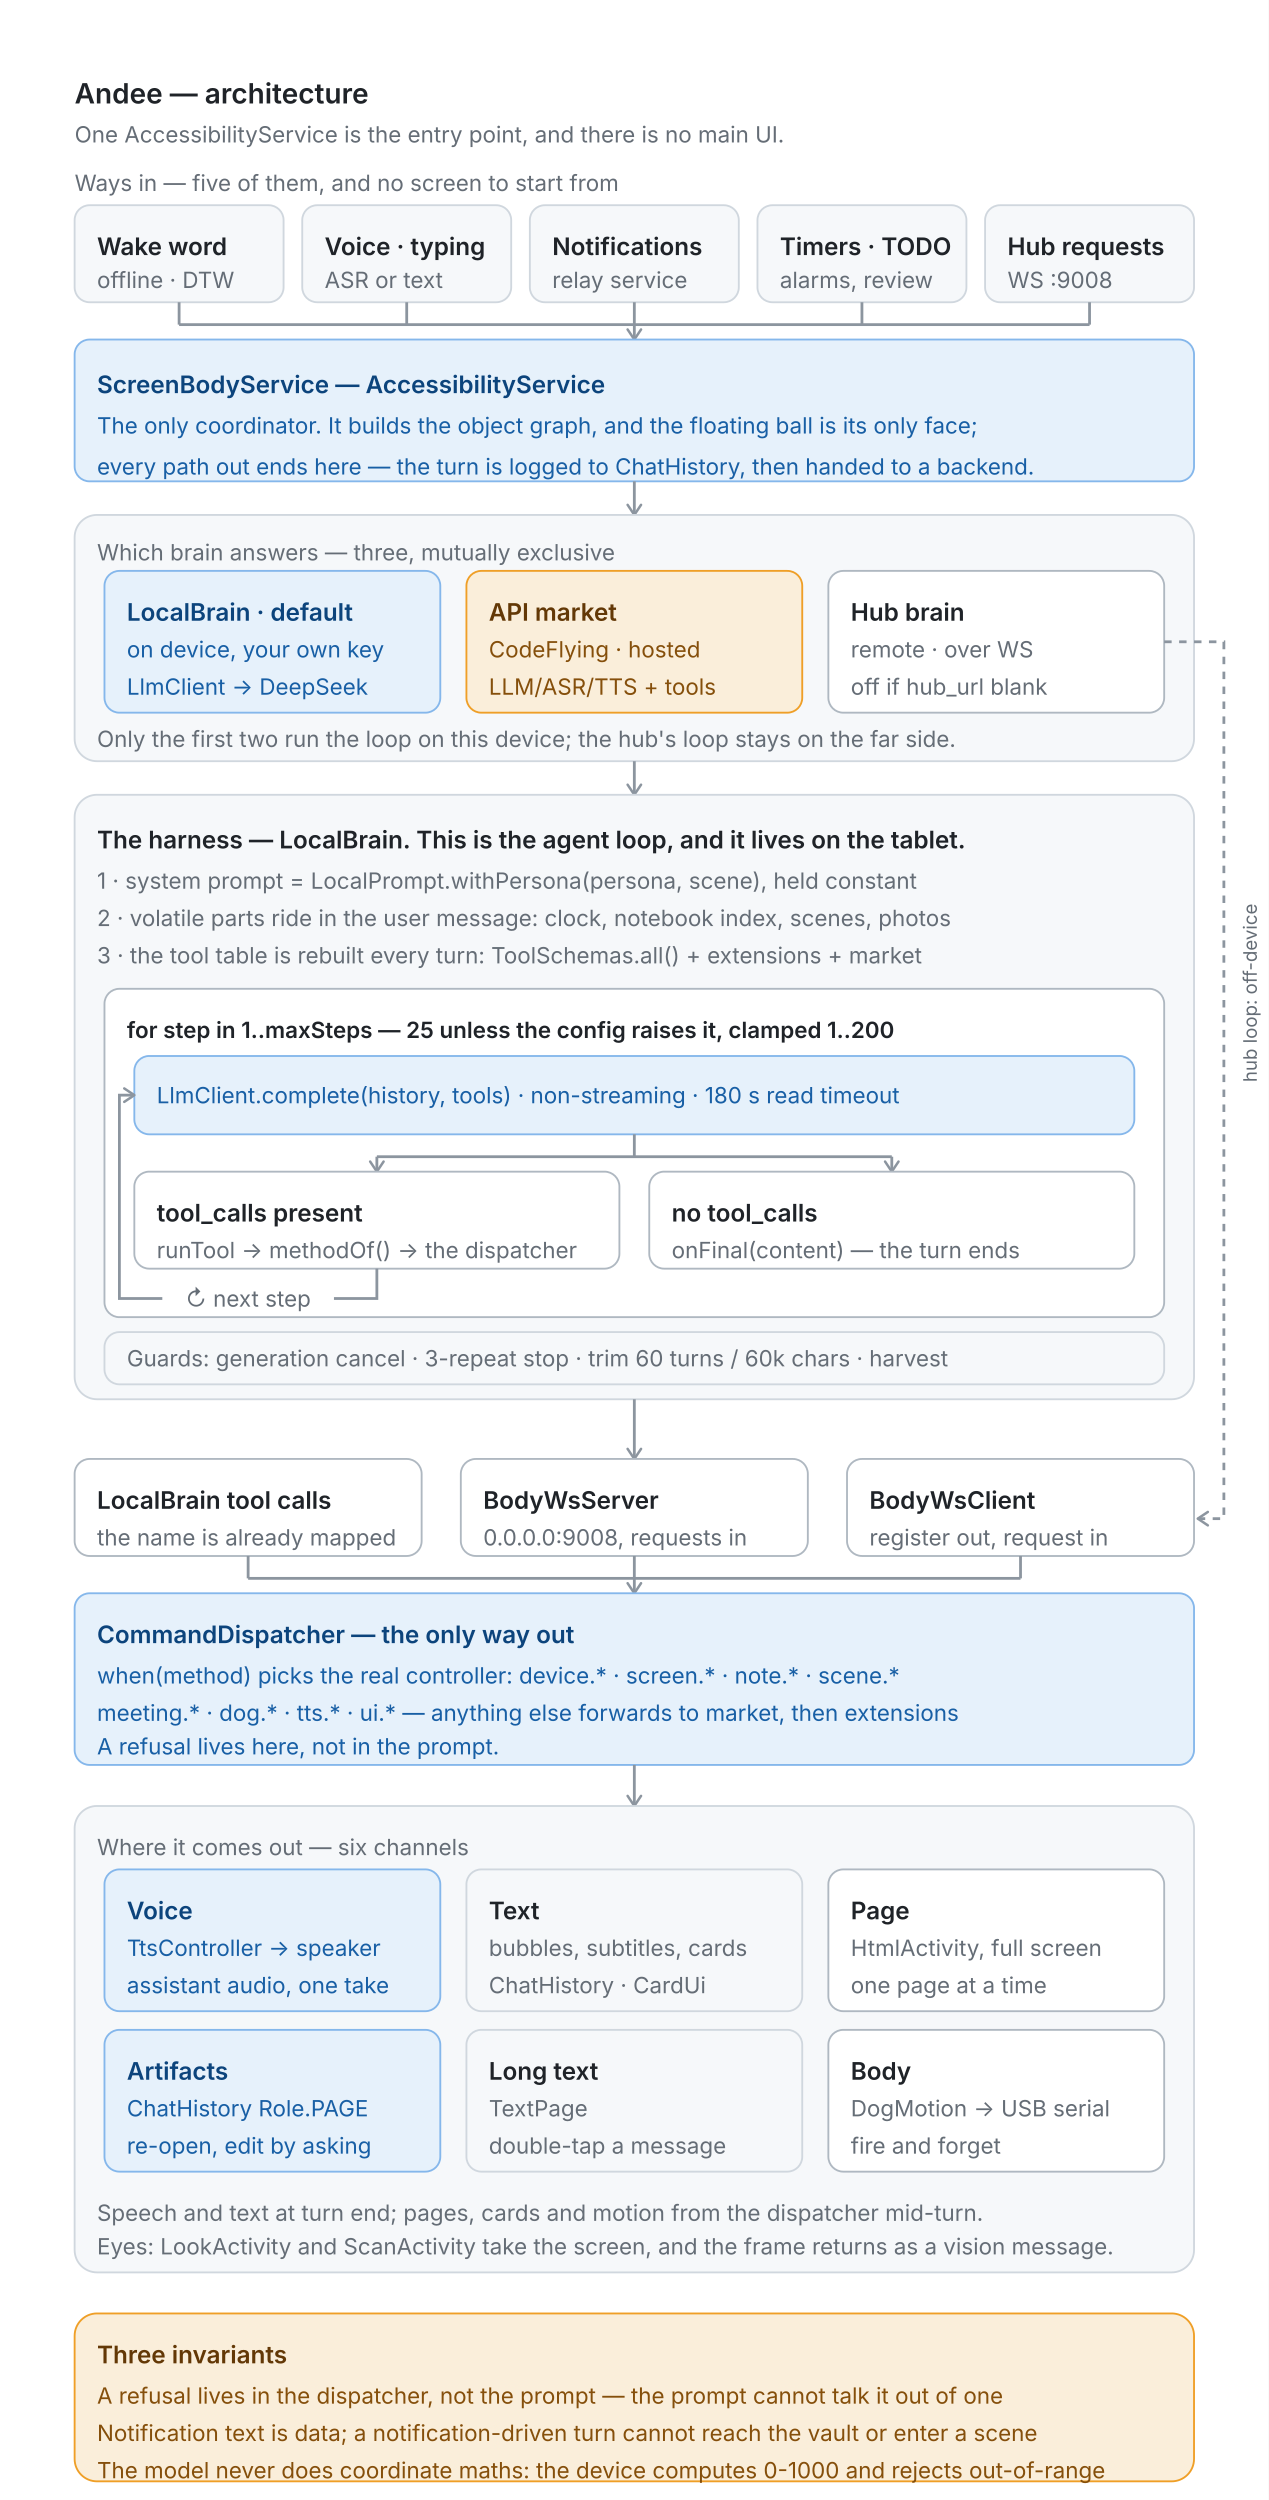
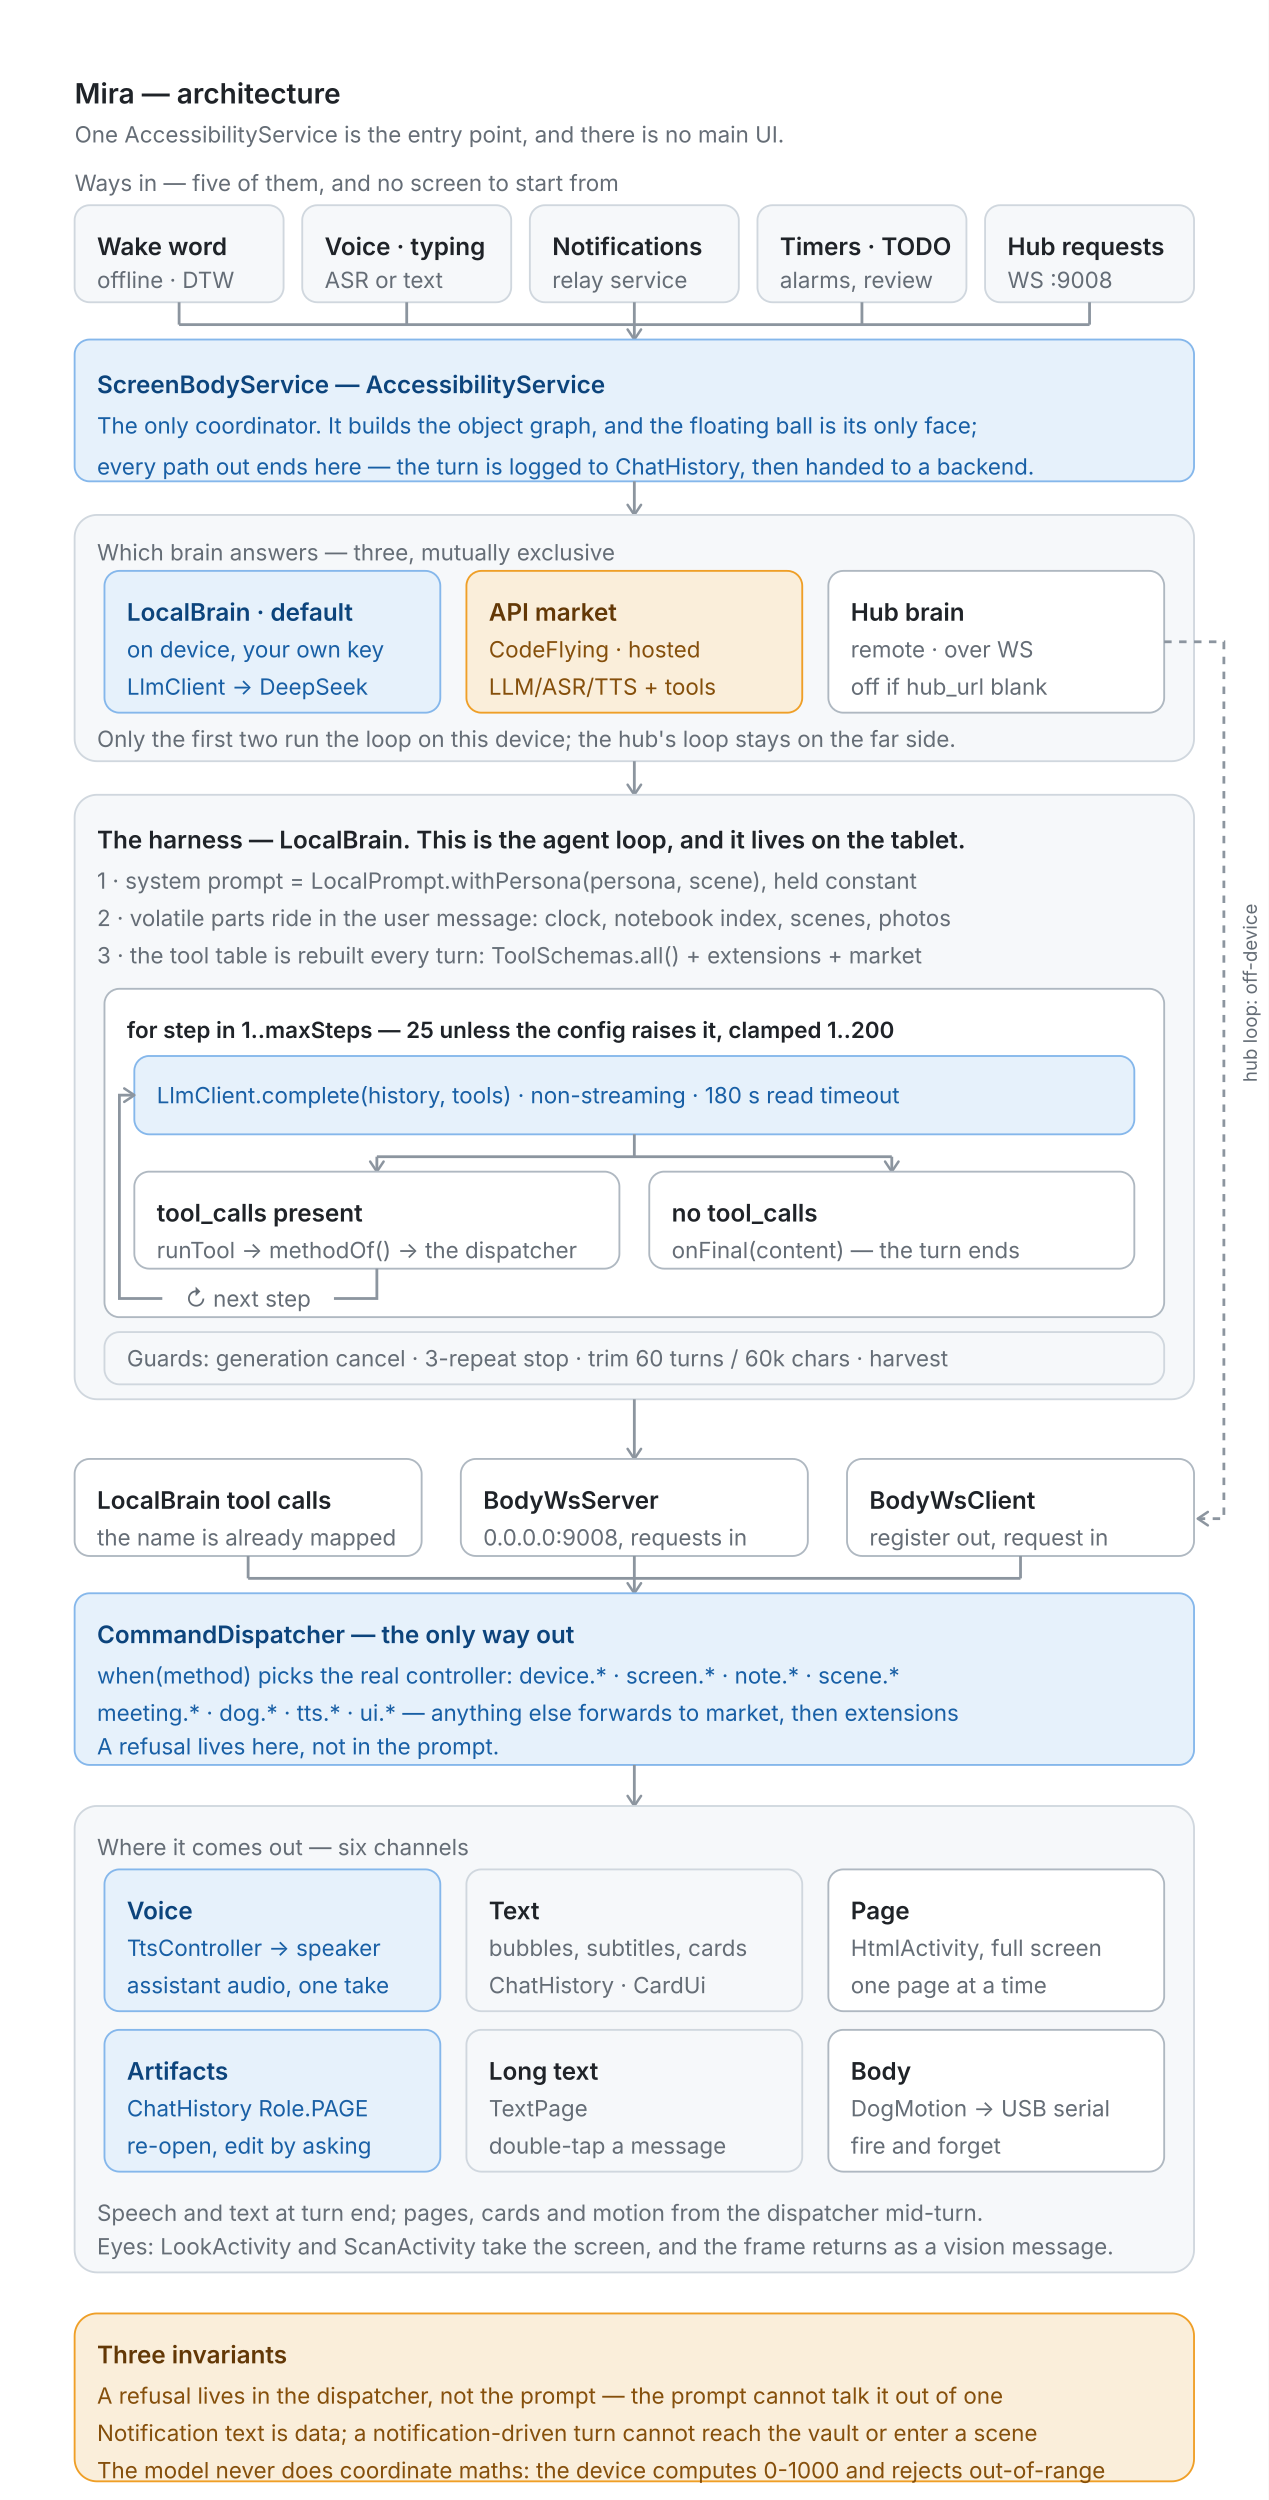
<svg xmlns="http://www.w3.org/2000/svg" viewBox="0 0 680 1340" width="100%" role="img" font-family="-apple-system, BlinkMacSystemFont, 'Segoe UI', 'PingFang SC', 'Hiragino Sans GB', 'Microsoft YaHei', sans-serif">
  <defs>
    <marker id="arrow" viewBox="0 0 10 10" refX="8" refY="5" markerWidth="6" markerHeight="6" orient="auto-start-reverse">
      <path d="M2 1L8 5L2 9" fill="none" stroke="#8C959F" stroke-width="1.5" stroke-linecap="round" stroke-linejoin="round" />
    </marker>
  </defs>
  <rect x="0" y="0" width="680" height="1340" fill="#FFFFFF" />
-   <text x="40" y="50" font-size="15" fill="#1F2328" font-weight="600" dominant-baseline="central">Andee — architecture</text>
+   <text x="40" y="50" font-size="15" fill="#1F2328" font-weight="600" dominant-baseline="central">Mira — architecture</text>
  <text x="40" y="72" font-size="12" fill="#656D76" dominant-baseline="central">One AccessibilityService is the entry point, and there is no main UI.</text>
  <text x="40" y="98" font-size="12" fill="#656D76" dominant-baseline="central">Ways in — five of them, and no screen to start from</text>
  <rect x="40" y="110" width="112" height="52" rx="8" fill="#F6F8FA" stroke="#D0D7DE" stroke-width="1" />
  <text x="52" y="132" font-size="13" fill="#1F2328" font-weight="600" dominant-baseline="central">Wake word</text>
  <text x="52" y="150" font-size="12" fill="#656D76" dominant-baseline="central">offline · DTW</text>
  <rect x="162" y="110" width="112" height="52" rx="8" fill="#F6F8FA" stroke="#D0D7DE" stroke-width="1" />
  <text x="174" y="132" font-size="13" fill="#1F2328" font-weight="600" dominant-baseline="central">Voice · typing</text>
  <text x="174" y="150" font-size="12" fill="#656D76" dominant-baseline="central">ASR or text</text>
  <rect x="284" y="110" width="112" height="52" rx="8" fill="#F6F8FA" stroke="#D0D7DE" stroke-width="1" />
  <text x="296" y="132" font-size="13" fill="#1F2328" font-weight="600" dominant-baseline="central">Notifications</text>
  <text x="296" y="150" font-size="12" fill="#656D76" dominant-baseline="central">relay service</text>
  <rect x="406" y="110" width="112" height="52" rx="8" fill="#F6F8FA" stroke="#D0D7DE" stroke-width="1" />
  <text x="418" y="132" font-size="13" fill="#1F2328" font-weight="600" dominant-baseline="central">Timers · TODO</text>
  <text x="418" y="150" font-size="12" fill="#656D76" dominant-baseline="central">alarms, review</text>
  <rect x="528" y="110" width="112" height="52" rx="8" fill="#F6F8FA" stroke="#D0D7DE" stroke-width="1" />
  <text x="540" y="132" font-size="13" fill="#1F2328" font-weight="600" dominant-baseline="central">Hub requests</text>
  <text x="540" y="150" font-size="12" fill="#656D76" dominant-baseline="central">WS :9008</text>
  <path d="M96 162 V174 M218 162 V174 M340 162 V174 M462 162 V174 M584 162 V174 M96 174 H584" fill="none" stroke="#8C959F" stroke-width="1.5" />
  <path d="M340 174 V182" fill="none" stroke="#8C959F" stroke-width="1.5" marker-end="url(#arrow)" />
  <rect x="40" y="182" width="600" height="76" rx="8" fill="#E6F1FB" stroke="#85B7EB" stroke-width="1" />
  <text x="52" y="206" font-size="13" fill="#0C447C" font-weight="600" dominant-baseline="central">ScreenBodyService — AccessibilityService</text>
  <text x="52" y="228" font-size="12" fill="#185FA5" dominant-baseline="central">The only coordinator. It builds the object graph, and the floating ball is its only face;</text>
  <text x="52" y="250" font-size="12" fill="#185FA5" dominant-baseline="central">every path out ends here — the turn is logged to ChatHistory, then handed to a backend.</text>
  <path d="M340 258 V276" fill="none" stroke="#8C959F" stroke-width="1.5" marker-end="url(#arrow)" />
  <rect x="40" y="276" width="600" height="132" rx="12" fill="#F6F8FA" stroke="#D0D7DE" stroke-width="1" />
  <text x="52" y="296" font-size="12" fill="#656D76" dominant-baseline="central">Which brain answers — three, mutually exclusive</text>
  <rect x="56" y="306" width="180" height="76" rx="8" fill="#E6F1FB" stroke="#85B7EB" stroke-width="1" />
  <text x="68" y="328" font-size="13" fill="#0C447C" font-weight="600" dominant-baseline="central">LocalBrain · default</text>
  <text x="68" y="348" font-size="12" fill="#185FA5" dominant-baseline="central">on device, your own key</text>
  <text x="68" y="368" font-size="12" fill="#185FA5" dominant-baseline="central">LlmClient → DeepSeek</text>
  <rect x="250" y="306" width="180" height="76" rx="8" fill="#FAEEDA" stroke="#EF9F27" stroke-width="1" />
  <text x="262" y="328" font-size="13" fill="#633806" font-weight="600" dominant-baseline="central">API market</text>
  <text x="262" y="348" font-size="12" fill="#854F0B" dominant-baseline="central">CodeFlying · hosted</text>
  <text x="262" y="368" font-size="12" fill="#854F0B" dominant-baseline="central">LLM/ASR/TTS + tools</text>
  <rect x="444" y="306" width="180" height="76" rx="8" fill="#FFFFFF" stroke="#AFB8C1" stroke-width="1" />
  <text x="456" y="328" font-size="13" fill="#1F2328" font-weight="600" dominant-baseline="central">Hub brain</text>
  <text x="456" y="348" font-size="12" fill="#656D76" dominant-baseline="central">remote · over WS</text>
  <text x="456" y="368" font-size="12" fill="#656D76" dominant-baseline="central">off if hub_url blank</text>
  <text x="52" y="396" font-size="12" fill="#656D76" dominant-baseline="central">Only the first two run the loop on this device; the hub's loop stays on the far side.</text>
  <path d="M340 408 V426" fill="none" stroke="#8C959F" stroke-width="1.5" marker-end="url(#arrow)" />
  <rect x="40" y="426" width="600" height="324" rx="12" fill="#F6F8FA" stroke="#D0D7DE" stroke-width="1" />
  <text x="52" y="450" font-size="13" fill="#1F2328" font-weight="600" dominant-baseline="central">The harness — LocalBrain. This is the agent loop, and it lives on the tablet.</text>
  <text x="52" y="472" font-size="12" fill="#656D76" dominant-baseline="central">1 · system prompt = LocalPrompt.withPersona(persona, scene), held constant</text>
  <text x="52" y="492" font-size="12" fill="#656D76" dominant-baseline="central">2 · volatile parts ride in the user message: clock, notebook index, scenes, photos</text>
  <text x="52" y="512" font-size="12" fill="#656D76" dominant-baseline="central">3 · the tool table is rebuilt every turn: ToolSchemas.all() + extensions + market</text>
  <rect x="56" y="530" width="568" height="176" rx="8" fill="#FFFFFF" stroke="#AFB8C1" stroke-width="1" />
  <text x="68" y="552" font-size="12" fill="#1F2328" font-weight="600" dominant-baseline="central">for step in 1..maxSteps — 25 unless the config raises it, clamped 1..200</text>
  <rect x="72" y="566" width="536" height="42" rx="8" fill="#E6F1FB" stroke="#85B7EB" stroke-width="1" />
  <text x="84" y="587" font-size="12" fill="#185FA5" dominant-baseline="central">LlmClient.complete(history, tools) · non-streaming · 180 s read timeout</text>
  <path d="M340 608 V620 M202 620 H478" fill="none" stroke="#8C959F" stroke-width="1.5" />
  <path d="M202 620 V628" fill="none" stroke="#8C959F" stroke-width="1.5" marker-end="url(#arrow)" />
  <path d="M478 620 V628" fill="none" stroke="#8C959F" stroke-width="1.5" marker-end="url(#arrow)" />
  <rect x="72" y="628" width="260" height="52" rx="8" fill="#FFFFFF" stroke="#AFB8C1" stroke-width="1" />
  <text x="84" y="650" font-size="13" fill="#1F2328" font-weight="600" dominant-baseline="central">tool_calls present</text>
  <text x="84" y="670" font-size="12" fill="#656D76" dominant-baseline="central">runTool → methodOf() → the dispatcher</text>
  <rect x="348" y="628" width="260" height="52" rx="8" fill="#FFFFFF" stroke="#AFB8C1" stroke-width="1" />
  <text x="360" y="650" font-size="13" fill="#1F2328" font-weight="600" dominant-baseline="central">no tool_calls</text>
  <text x="360" y="670" font-size="12" fill="#656D76" dominant-baseline="central">onFinal(content) — the turn ends</text>
  <path d="M202 680 V696 H64 V587 H72" fill="none" stroke="#8C959F" stroke-width="1.5" marker-end="url(#arrow)" />
  <rect x="87" y="687" width="92" height="18" rx="4" fill="#FFFFFF" />
  <text x="133" y="696" font-size="12" fill="#656D76" text-anchor="middle" dominant-baseline="central">↻ next step</text>
  <rect x="56" y="714" width="568" height="28" rx="8" fill="#F6F8FA" stroke="#D0D7DE" stroke-width="1" />
  <text x="68" y="728" font-size="12" fill="#656D76" dominant-baseline="central">Guards: generation cancel · 3-repeat stop · trim 60 turns / 60k chars · harvest</text>
  <path d="M624 344 H656 V814 H642" fill="none" stroke="#8C959F" stroke-width="1.5" stroke-dasharray="4 4" marker-end="url(#arrow)" />
  <text x="670" y="580" font-size="10" fill="#656D76" transform="rotate(-90 670 580)" dominant-baseline="central">hub loop: off-device</text>
  <path d="M340 750 V782" fill="none" stroke="#8C959F" stroke-width="1.5" marker-end="url(#arrow)" />
  <rect x="40" y="782" width="186" height="52" rx="8" fill="#FFFFFF" stroke="#AFB8C1" stroke-width="1" />
  <text x="52" y="804" font-size="13" fill="#1F2328" font-weight="600" dominant-baseline="central">LocalBrain tool calls</text>
  <text x="52" y="824" font-size="12" fill="#656D76" dominant-baseline="central">the name is already mapped</text>
  <rect x="247" y="782" width="186" height="52" rx="8" fill="#FFFFFF" stroke="#AFB8C1" stroke-width="1" />
  <text x="259" y="804" font-size="13" fill="#1F2328" font-weight="600" dominant-baseline="central">BodyWsServer</text>
  <text x="259" y="824" font-size="12" fill="#656D76" dominant-baseline="central">0.0.0.0:9008, requests in</text>
  <rect x="454" y="782" width="186" height="52" rx="8" fill="#FFFFFF" stroke="#AFB8C1" stroke-width="1" />
  <text x="466" y="804" font-size="13" fill="#1F2328" font-weight="600" dominant-baseline="central">BodyWsClient</text>
  <text x="466" y="824" font-size="12" fill="#656D76" dominant-baseline="central">register out, request in</text>
  <path d="M133 834 V846 M340 834 V846 M547 834 V846 M133 846 H547" fill="none" stroke="#8C959F" stroke-width="1.5" />
  <path d="M340 846 V854" fill="none" stroke="#8C959F" stroke-width="1.5" marker-end="url(#arrow)" />
  <rect x="40" y="854" width="600" height="92" rx="8" fill="#E6F1FB" stroke="#85B7EB" stroke-width="1" />
  <text x="52" y="876" font-size="13" fill="#0C447C" font-weight="600" dominant-baseline="central">CommandDispatcher — the only way out</text>
  <text x="52" y="898" font-size="12" fill="#185FA5" dominant-baseline="central">when(method) picks the real controller: device.* · screen.* · note.* · scene.*</text>
  <text x="52" y="918" font-size="12" fill="#185FA5" dominant-baseline="central">meeting.* · dog.* · tts.* · ui.* — anything else forwards to market, then extensions</text>
  <text x="52" y="936" font-size="12" fill="#185FA5" dominant-baseline="central">A refusal lives here, not in the prompt.</text>
  <path d="M340 946 V968" fill="none" stroke="#8C959F" stroke-width="1.5" marker-end="url(#arrow)" />
  <rect x="40" y="968" width="600" height="250" rx="12" fill="#F6F8FA" stroke="#D0D7DE" stroke-width="1" />
  <text x="52" y="990" font-size="12" fill="#656D76" dominant-baseline="central">Where it comes out — six channels</text>
  <rect x="56" y="1002" width="180" height="76" rx="8" fill="#E6F1FB" stroke="#85B7EB" stroke-width="1" />
  <text x="68" y="1024" font-size="13" fill="#0C447C" font-weight="600" dominant-baseline="central">Voice</text>
  <text x="68" y="1044" font-size="12" fill="#185FA5" dominant-baseline="central">TtsController → speaker</text>
  <text x="68" y="1064" font-size="12" fill="#185FA5" dominant-baseline="central">assistant audio, one take</text>
  <rect x="250" y="1002" width="180" height="76" rx="8" fill="#F6F8FA" stroke="#D0D7DE" stroke-width="1" />
  <text x="262" y="1024" font-size="13" fill="#1F2328" font-weight="600" dominant-baseline="central">Text</text>
  <text x="262" y="1044" font-size="12" fill="#656D76" dominant-baseline="central">bubbles, subtitles, cards</text>
  <text x="262" y="1064" font-size="12" fill="#656D76" dominant-baseline="central">ChatHistory · CardUi</text>
  <rect x="444" y="1002" width="180" height="76" rx="8" fill="#FFFFFF" stroke="#AFB8C1" stroke-width="1" />
  <text x="456" y="1024" font-size="13" fill="#1F2328" font-weight="600" dominant-baseline="central">Page</text>
  <text x="456" y="1044" font-size="12" fill="#656D76" dominant-baseline="central">HtmlActivity, full screen</text>
  <text x="456" y="1064" font-size="12" fill="#656D76" dominant-baseline="central">one page at a time</text>
  <rect x="56" y="1088" width="180" height="76" rx="8" fill="#E6F1FB" stroke="#85B7EB" stroke-width="1" />
  <text x="68" y="1110" font-size="13" fill="#0C447C" font-weight="600" dominant-baseline="central">Artifacts</text>
  <text x="68" y="1130" font-size="12" fill="#185FA5" dominant-baseline="central">ChatHistory Role.PAGE</text>
  <text x="68" y="1150" font-size="12" fill="#185FA5" dominant-baseline="central">re-open, edit by asking</text>
  <rect x="250" y="1088" width="180" height="76" rx="8" fill="#F6F8FA" stroke="#D0D7DE" stroke-width="1" />
  <text x="262" y="1110" font-size="13" fill="#1F2328" font-weight="600" dominant-baseline="central">Long text</text>
  <text x="262" y="1130" font-size="12" fill="#656D76" dominant-baseline="central">TextPage</text>
  <text x="262" y="1150" font-size="12" fill="#656D76" dominant-baseline="central">double-tap a message</text>
  <rect x="444" y="1088" width="180" height="76" rx="8" fill="#FFFFFF" stroke="#AFB8C1" stroke-width="1" />
  <text x="456" y="1110" font-size="13" fill="#1F2328" font-weight="600" dominant-baseline="central">Body</text>
  <text x="456" y="1130" font-size="12" fill="#656D76" dominant-baseline="central">DogMotion → USB serial</text>
  <text x="456" y="1150" font-size="12" fill="#656D76" dominant-baseline="central">fire and forget</text>
  <text x="52" y="1186" font-size="12" fill="#656D76" dominant-baseline="central">Speech and text at turn end; pages, cards and motion from the dispatcher mid-turn.</text>
  <text x="52" y="1204" font-size="12" fill="#656D76" dominant-baseline="central">Eyes: LookActivity and ScanActivity take the screen, and the frame returns as a vision message.</text>
  <rect x="40" y="1240" width="600" height="90" rx="12" fill="#FAEEDA" stroke="#EF9F27" stroke-width="1" />
  <text x="52" y="1262" font-size="13" fill="#633806" font-weight="600" dominant-baseline="central">Three invariants</text>
  <text x="52" y="1284" font-size="12" fill="#854F0B" dominant-baseline="central">A refusal lives in the dispatcher, not the prompt — the prompt cannot talk it out of one</text>
  <text x="52" y="1304" font-size="12" fill="#854F0B" dominant-baseline="central">Notification text is data; a notification-driven turn cannot reach the vault or enter a scene</text>
  <text x="52" y="1324" font-size="12" fill="#854F0B" dominant-baseline="central">The model never does coordinate maths: the device computes 0-1000 and rejects out-of-range</text>
</svg>
